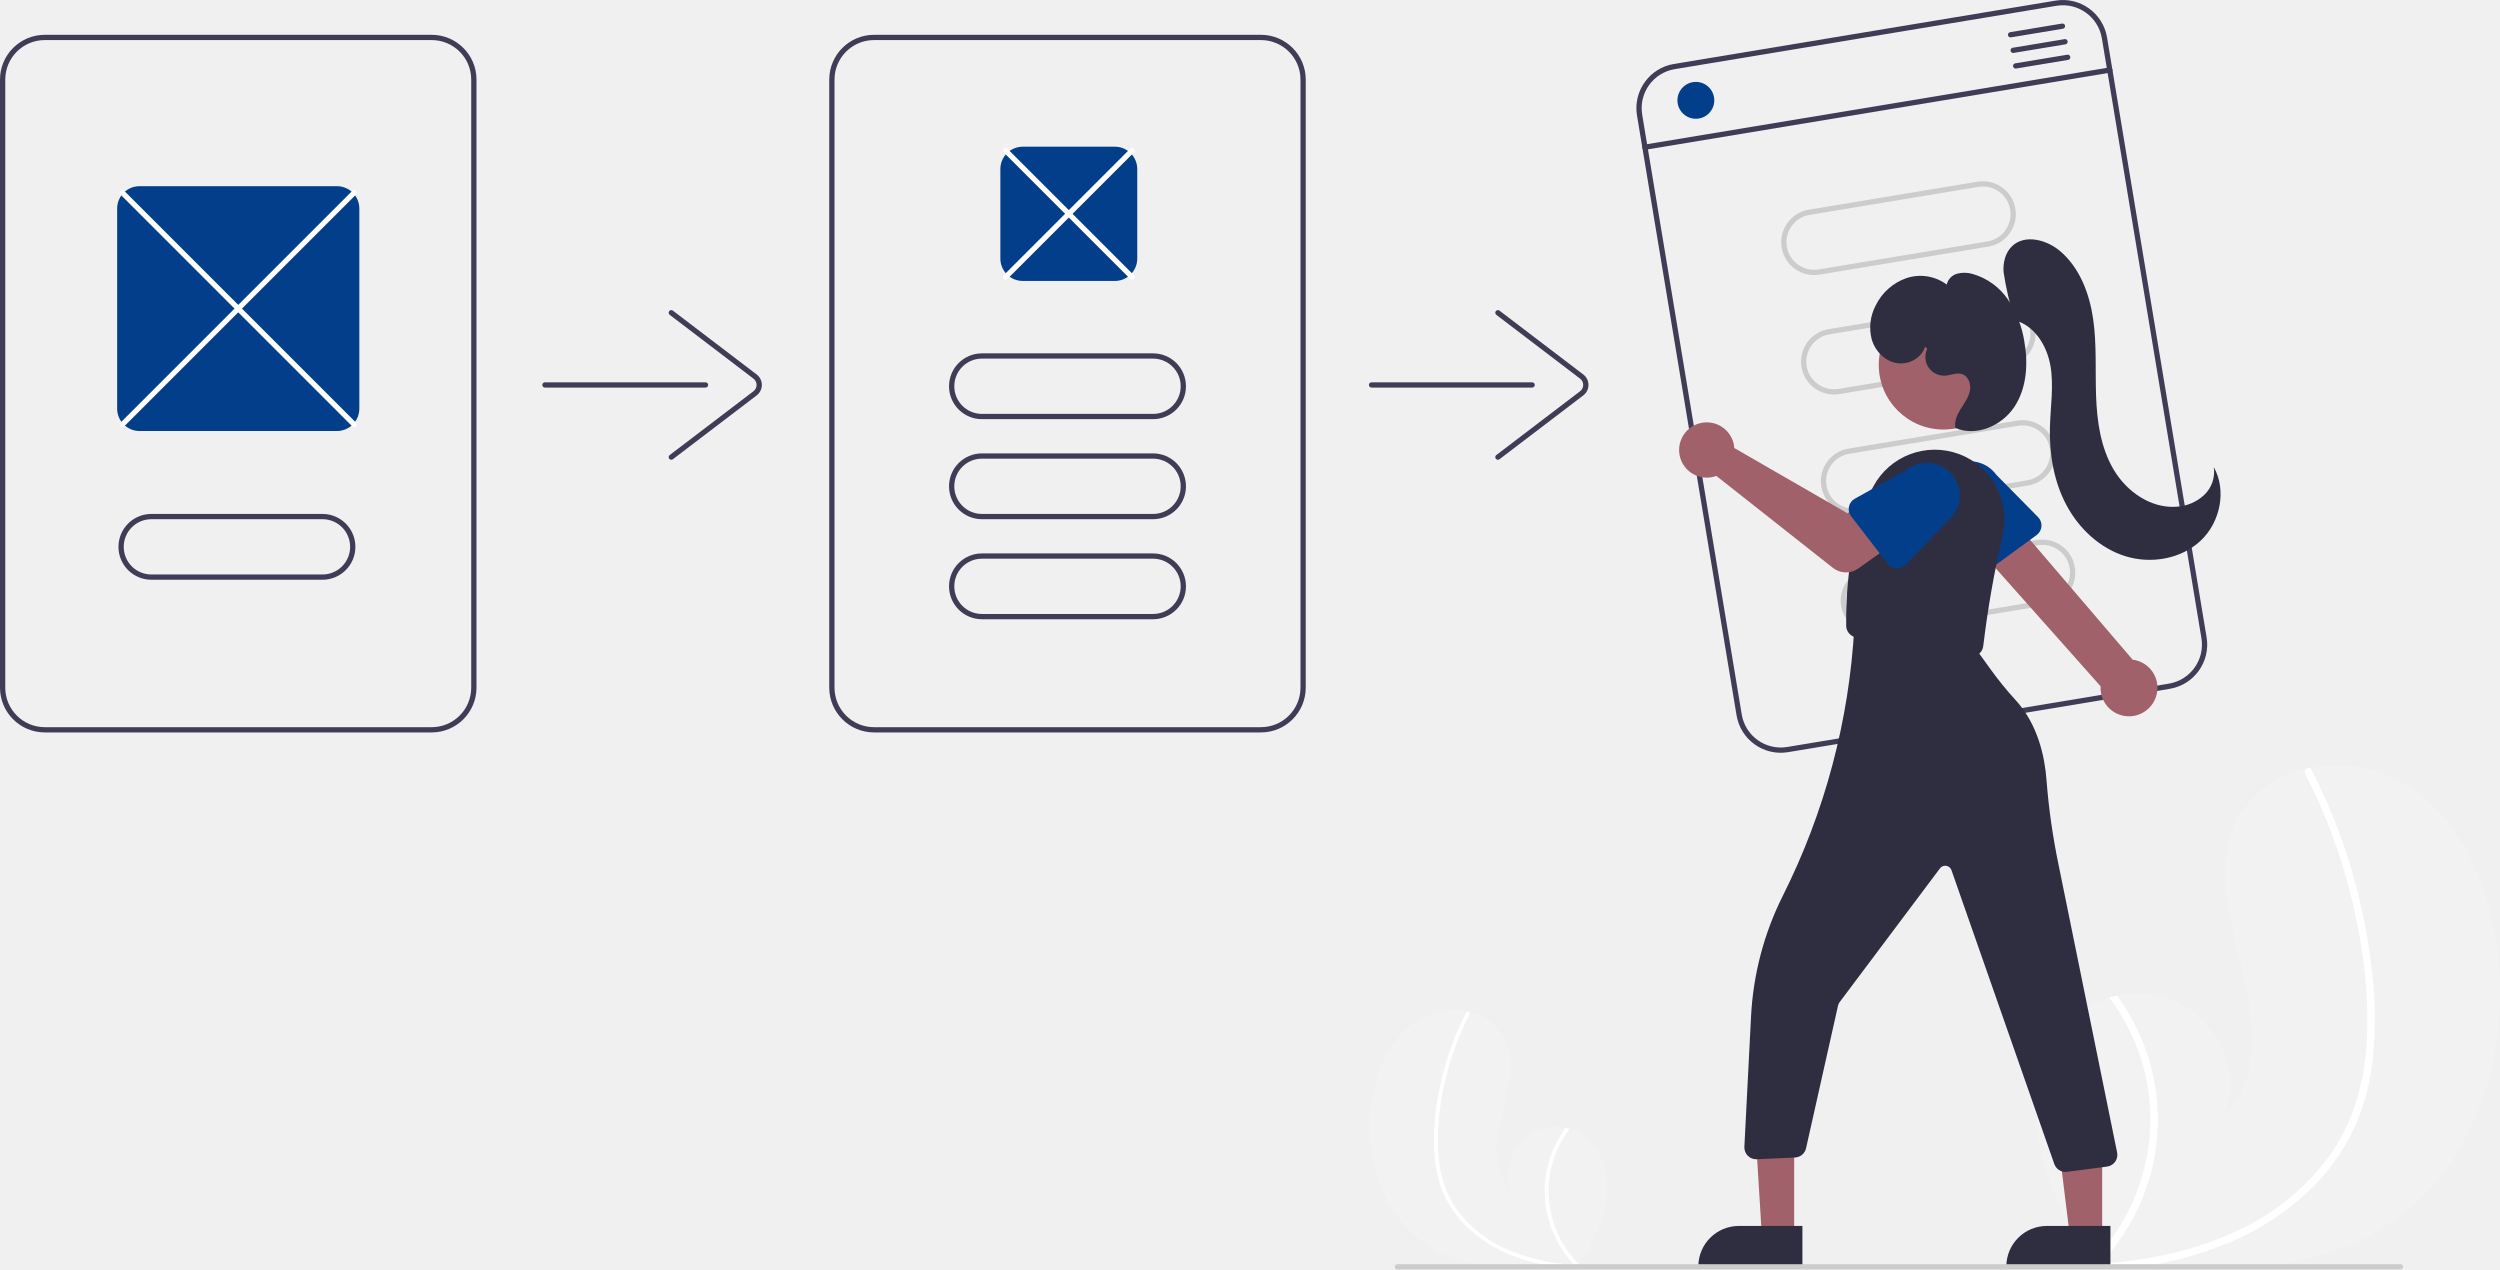
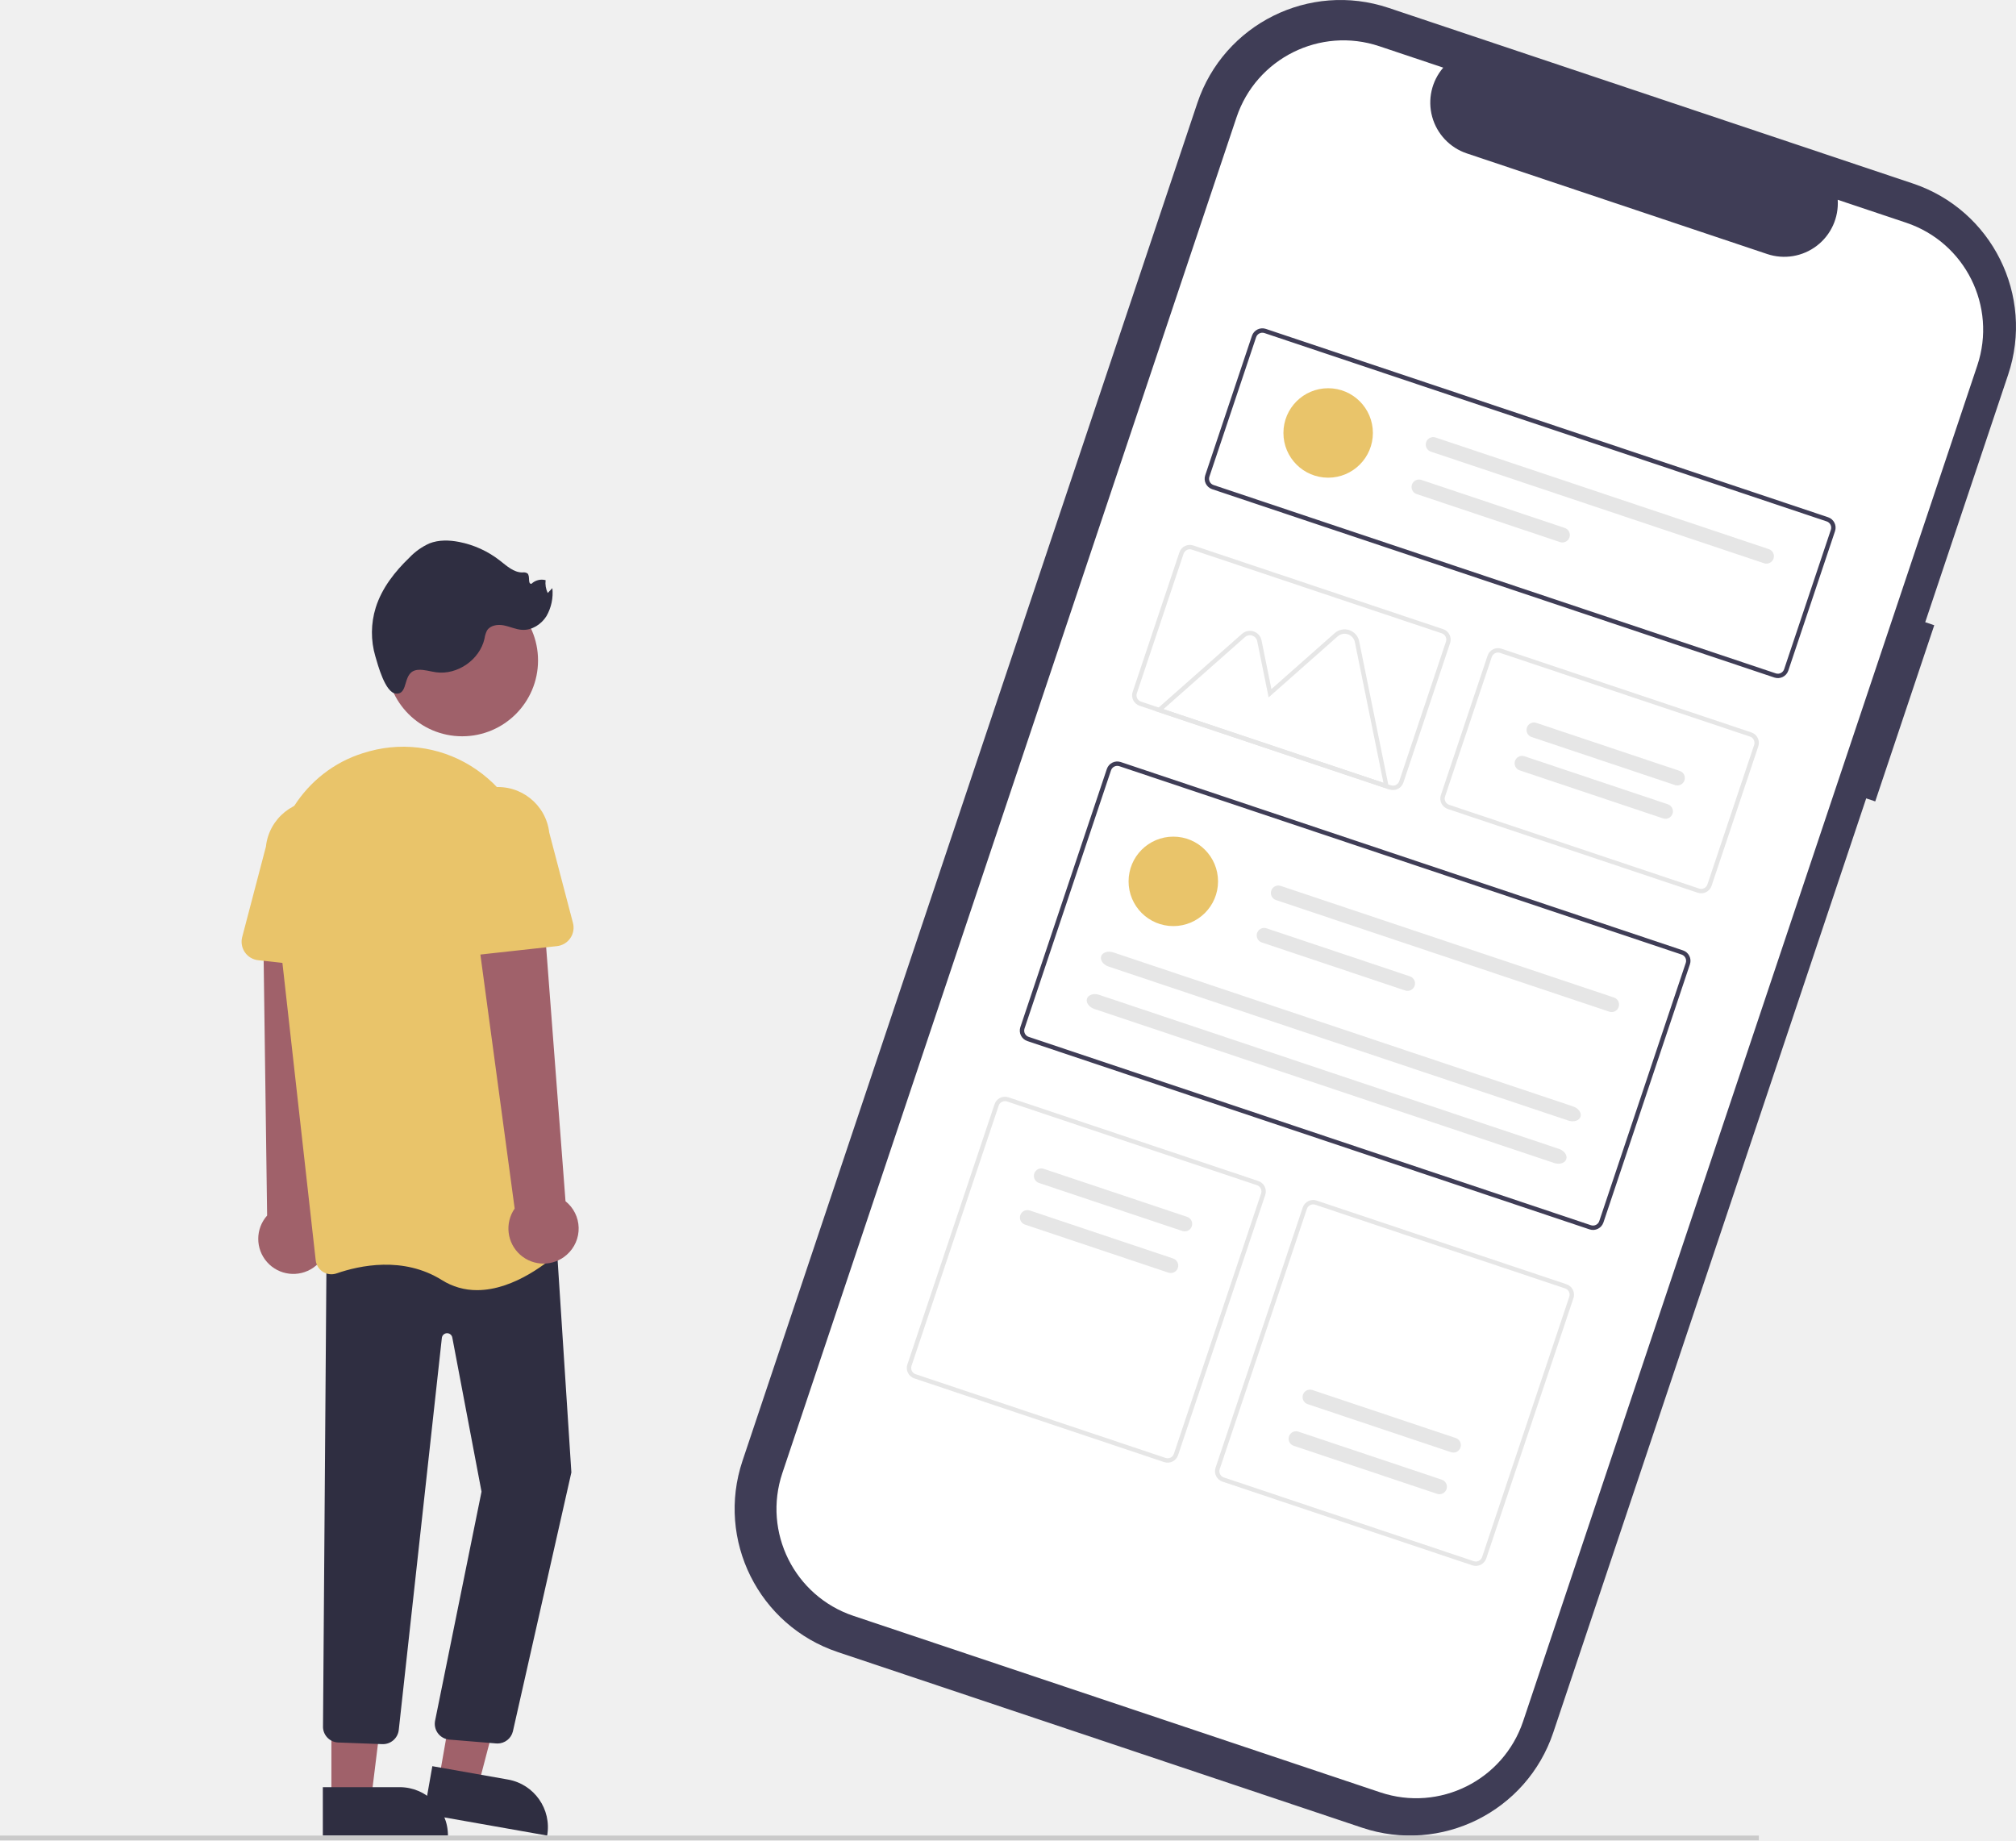
- <svg xmlns="http://www.w3.org/2000/svg" id="a3114df7-b6e7-4378-8d7a-972bbe08a3fa" data-name="Layer 1" width="949.651" height="482.323" viewBox="0 0 949.651 482.323">
-   <path d="M1035.498,671.742c-27.641,19.913-63.463,20.913-98.088,18.466-4.835-.341-9.636-.741-14.392-1.173-.029-.007-.066-.005-.096-.012-.229-.022-.458-.044-.676-.056-.982-.092-1.964-.184-2.936-.276l.23.438.721,1.36c-.259-.455-.518-.901-.777-1.356-.076-.137-.162-.273-.237-.409-8.97-15.609-17.866-31.792-20.136-49.615-2.346-18.5,4.247-39.449,20.529-48.542a32.856,32.856,0,0,1,6.742-2.824c.974-.296,1.961-.536,2.959-.748a35.217,35.217,0,0,1,40.955,45.781c13.805-14.155,11.229-37.119,6.468-56.311-4.771-19.191-10.547-40.546-.843-57.784,5.394-9.595,14.88-15.547,25.526-17.946.327-.07.653-.141.98-.202a51.397,51.397,0,0,1,36.926,6.47c20.356,12.827,30.811,37.148,34.204,60.973C1079.023,606.314,1066.924,649.1,1035.498,671.742Z" transform="translate(-125.1743 -208.8385)" fill="#f2f2f2" />
-   <path d="M1026.573,610.285a87.371,87.371,0,0,1-6.03,24.621,75.866,75.866,0,0,1-11.779,19.24c-9.935,11.951-23.071,20.936-37.337,26.922a139.897,139.897,0,0,1-34.017,9.14c-4.835-.341-9.636-.741-14.392-1.173-.029-.007-.066-.005-.096-.012-.229-.022-.458-.044-.676-.056-.982-.092-1.964-.184-2.936-.276l.23.438.721,1.36c-.259-.455-.518-.901-.777-1.356-.076-.137-.162-.273-.237-.409A77.332,77.332,0,0,0,940.919,621.075a77.995,77.995,0,0,0-14.537-33.333c.974-.296,1.961-.536,2.959-.748a80.865,80.865,0,0,1,7.376,12.217,79.236,79.236,0,0,1,6.836,49.293,81.01,81.01,0,0,1-20.525,40.407c.923-.065,1.856-.14,2.768-.224,17.284-1.464,34.532-5.18,50.209-12.791a90.428,90.428,0,0,0,33.876-27.796c9.494-13.094,13.678-28.844,14.397-44.852.762-17.138-1.462-34.577-5.373-51.243a215.082,215.082,0,0,0-18.073-49.23,1.546,1.546,0,0,1,.614-2.041,1.315,1.315,0,0,1,.98-.202,1.145,1.145,0,0,1,.756.648c.988,1.929,1.958,3.858,2.891,5.81a217.523,217.523,0,0,1,17.028,51.075C1026.537,575.106,1028.371,592.932,1026.573,610.285Z" transform="translate(-125.1743 -208.8385)" fill="#fff" />
-   <path d="M665.656,680.541c14.12,10.172,32.418,10.683,50.105,9.433,2.47-.174,4.922-.379,7.352-.599.015-.004.034-.002.049-.006.117-.011.234-.022.345-.029.501-.047,1.003-.094,1.5-.141l-.117.224-.368.695c.132-.233.265-.46.397-.693.039-.07.083-.139.121-.209,4.582-7.973,9.126-16.24,10.286-25.345,1.198-9.45-2.169-20.151-10.487-24.796a16.784,16.784,0,0,0-3.444-1.442c-.497-.151-1.002-.274-1.511-.382a17.99,17.99,0,0,0-20.921,23.386c-7.052-7.231-5.736-18.961-3.304-28.765,2.437-9.803,5.388-20.712.431-29.517a19.465,19.465,0,0,0-13.039-9.167c-.167-.036-.333-.072-.501-.103a26.254,26.254,0,0,0-18.862,3.305c-10.398,6.552-15.739,18.976-17.472,31.146C643.422,647.119,649.602,668.975,665.656,680.541Z" transform="translate(-125.1743 -208.8385)" fill="#f2f2f2" />
-   <path d="M670.215,649.147a44.631,44.631,0,0,0,3.08,12.577,38.754,38.754,0,0,0,6.017,9.828,49.653,49.653,0,0,0,19.073,13.752,71.462,71.462,0,0,0,17.376,4.669c2.47-.174,4.922-.379,7.352-.599.015-.004.034-.002.049-.006.117-.011.234-.022.345-.029.501-.047,1.003-.094,1.5-.141l-.117.224-.368.695c.132-.233.265-.46.397-.693.039-.07.083-.139.121-.209a39.503,39.503,0,0,1-11.071-34.556,39.841,39.841,0,0,1,7.426-17.027c-.497-.151-1.002-.274-1.511-.382a41.308,41.308,0,0,0-3.768,6.241,40.475,40.475,0,0,0-3.492,25.18,41.381,41.381,0,0,0,10.484,20.64c-.472-.033-.948-.072-1.414-.114a72.559,72.559,0,0,1-25.648-6.534,46.192,46.192,0,0,1-17.304-14.199c-4.85-6.689-6.987-14.734-7.354-22.911a96.69,96.69,0,0,1,2.744-26.176,109.868,109.868,0,0,1,9.232-25.148.79.79,0,0,0-.314-1.043.672.672,0,0,0-.501-.103.585.585,0,0,0-.386.331c-.505.985-1,1.971-1.477,2.968a111.115,111.115,0,0,0-8.698,26.09A89.455,89.455,0,0,0,670.215,649.147Z" transform="translate(-125.1743 -208.8385)" fill="#fff" />
-   <path d="M289.174,222.062h-147a17.024,17.024,0,0,0-17,17v231a17.024,17.024,0,0,0,17,17h147a17.024,17.024,0,0,0,17-17v-231A17.024,17.024,0,0,0,289.174,222.062Zm15,248a15.018,15.018,0,0,1-15,15h-147a15.018,15.018,0,0,1-15-15v-231a15.018,15.018,0,0,1,15-15h147a15.018,15.018,0,0,1,15,15Z" transform="translate(-125.1743 -208.8385)" fill="#3f3d56" />
-   <path d="M604.174,487.062h-147a17.019,17.019,0,0,1-17-17v-231a17.019,17.019,0,0,1,17-17h147a17.019,17.019,0,0,1,17,17v231A17.019,17.019,0,0,1,604.174,487.062Zm-147-263a15.017,15.017,0,0,0-15,15v231a15.017,15.017,0,0,0,15,15h147a15.017,15.017,0,0,0,15-15v-231a15.017,15.017,0,0,0-15-15Z" transform="translate(-125.1743 -208.8385)" fill="#3f3d56" />
-   <path d="M393.174,356.062h-61a1,1,0,0,1,0-2h61a1,1,0,0,1,0,2Z" transform="translate(-125.1743 -208.8385)" fill="#3f3d56" />
-   <path d="M380.175,383.487a1,1,0,0,1-.607-1.795l31.823-24.244a3,3,0,0,0,0-4.772L379.568,328.431a1.0 1,0,0,1,1.212-1.591l31.823,24.244a4.999,4.999,0,0,1,0,7.954l-31.823,24.244A.994.994,0,0,1,380.175,383.487Z" transform="translate(-125.1743 -208.8385)" fill="#3f3d56" />
-   <path d="M707.174,356.062h-61a1,1,0,0,1,0-2h61a1,1,0,0,1,0,2Z" transform="translate(-125.1743 -208.8385)" fill="#3f3d56" />
-   <path d="M694.175,383.487a1,1,0,0,1-.607-1.795l31.823-24.244a3,3,0,0,0,0-4.772L693.568,328.431a1.0 1,0,0,1,1.212-1.591l31.823,24.244a4.999,4.999,0,0,1,0,7.954l-31.823,24.244A.994.994,0,0,1,694.175,383.487Z" transform="translate(-125.1743 -208.8385)" fill="#3f3d56" />
-   <path d="M548.674,315.562h-35a8.509,8.509,0,0,1-8.5-8.5v-34a8.509,8.509,0,0,1,8.5-8.5h35a8.51,8.51,0,0,1,8.5,8.5v34A8.509,8.509,0,0,1,548.674,315.562Z" transform="translate(-125.1743 -208.8385)" fill="#023e8a" />
-   <path d="M555.174,315.062a.996.996,0,0,1-.707-.293l-48-48a1.0 1,0,1,1,1.414-1.414l48,48a1,1,0,0,1-.707,1.707Z" transform="translate(-125.1743 -208.8385)" fill="#fff" />
-   <path d="M507.174,315.062a1,1,0,0,1-.707-1.707l48-48a1.0 1,0,1,1,1.414,1.414l-48,48A.996.996,0,0,1,507.174,315.062Z" transform="translate(-125.1743 -208.8385)" fill="#fff" />
-   <path d="M563.174,368.062h-65a12.5,12.5,0,0,1,0-25h65a12.5,12.5,0,0,1,0,25Zm-65-23a10.5,10.5,0,0,0,0,21h65a10.5,10.5,0,0,0,0-21Z" transform="translate(-125.1743 -208.8385)" fill="#3f3d56" />
-   <path d="M563.174,406.062h-65a12.5,12.5,0,0,1,0-25h65a12.5,12.5,0,0,1,0,25Zm-65-23a10.5,10.5,0,0,0,0,21h65a10.5,10.5,0,0,0,0-21Z" transform="translate(-125.1743 -208.8385)" fill="#3f3d56" />
-   <path d="M563.174,444.062h-65a12.5,12.5,0,0,1,0-25h65a12.5,12.5,0,0,1,0,25Zm-65-23a10.5,10.5,0,0,0,0,21h65a10.5,10.5,0,0,0,0-21Z" transform="translate(-125.1743 -208.8385)" fill="#3f3d56" />
-   <path d="M906.006,209.069,760.989,233.137a17.024,17.024,0,0,0-13.987,19.554L784.823,480.574a17.024,17.024,0,0,0,19.554,13.987l145.016-24.068a17.024,17.024,0,0,0,13.987-19.554L925.56,223.057A17.024,17.024,0,0,0,906.006,209.069ZM961.408,451.267a15.018,15.018,0,0,1-12.342,17.253L804.049,492.588A15.018,15.018,0,0,1,786.796,480.246l-37.821-227.883a15.018,15.018,0,0,1,12.342-17.253L906.333,211.042A15.018,15.018,0,0,1,923.587,223.384Z" transform="translate(-125.1743 -208.8385)" fill="#3f3d56" />
-   <path d="M880.46,302.513l-64.123,10.642a12.5,12.5,0,0,1-4.093-24.663l64.123-10.642a12.5,12.5,0,0,1,4.093,24.663ZM812.572,290.465a10.5,10.5,0,0,0,3.438,20.717l64.123-10.642a10.5,10.5,0,0,0-3.438-20.717Z" transform="translate(-125.1743 -208.8385)" fill="#ccc" />
-   <path d="M887.992,347.892l-64.123,10.642a12.5,12.5,0,1,1-4.093-24.663l64.123-10.642a12.5,12.5,0,0,1,4.093,24.663ZM820.103,335.845a10.5,10.5,0,0,0,3.438,20.717L887.664,345.919a10.5,10.5,0,0,0-3.438-20.717Z" transform="translate(-125.1743 -208.8385)" fill="#ccc" />
-   <path d="M895.523,393.271l-64.123,10.642a12.5,12.5,0,1,1-4.093-24.663l64.123-10.642a12.5,12.5,0,0,1,4.093,24.663Zm-67.889-12.047a10.5,10.5,0,1,0,3.438,20.717l64.123-10.642a10.5,10.5,0,1,0-3.438-20.717Z" transform="translate(-125.1743 -208.8385)" fill="#ccc" />
-   <path d="M903.054,438.651l-64.123,10.642a12.5,12.5,0,0,1-4.093-24.663l64.123-10.642a12.5,12.5,0,0,1,4.093,24.663Zm-67.889-12.047a10.5,10.5,0,1,0,3.438,20.717L902.727,436.678a10.5,10.5,0,0,0-3.438-20.717Z" transform="translate(-125.1743 -208.8385)" fill="#ccc" />
-   <path d="M926.766,236.433l-176.585,29.307a1,1,0,1,1-.327-1.973l176.585-29.307a1,1,0,1,1,.327,1.973Z" transform="translate(-125.1743 -208.8385)" fill="#3f3d56" />
-   <circle cx="644.19" cy="38.114" r="7" fill="#023e8a" />
-   <path d="M908.793,219.757l-19.73,3.275a1,1,0,0,1-.327-1.973l19.73-3.275a1,1,0,0,1,.327,1.973Z" transform="translate(-125.1743 -208.8385)" fill="#3f3d56" />
-   <path d="M909.776,225.676l-19.73,3.275a1,1,0,0,1-.327-1.973l19.73-3.275a1,1,0,0,1,.327,1.973Z" transform="translate(-125.1743 -208.8385)" fill="#3f3d56" />
-   <path d="M910.758,231.595l-19.73,3.275a1,1,0,1,1-.327-1.973l19.73-3.275a1,1,0,1,1,.327,1.973Z" transform="translate(-125.1743 -208.8385)" fill="#3f3d56" />
-   <path d="M253.174,372.562h-75a8.509,8.509,0,0,1-8.5-8.5v-76a8.509,8.509,0,0,1,8.5-8.5h75a8.51,8.51,0,0,1,8.5,8.5v76A8.509,8.509,0,0,1,253.174,372.562Z" transform="translate(-125.1743 -208.8385)" fill="#023e8a" />
-   <path d="M247.674,429.062h-65a12.5,12.5,0,1,1,0-25h65a12.5,12.5,0,1,1,0,25Zm-65-23a10.5,10.5,0,1,0,0,21h65a10.5,10.5,0,1,0,0-21Z" transform="translate(-125.1743 -208.8385)" fill="#3f3d56" />
-   <path d="M259.674,371.062a.997.997,0,0,1-.707-.293l-88-88a1,1,0,1,1,1.414-1.414l88,88a1,1,0,0,1-.707,1.707Z" transform="translate(-125.1743 -208.8385)" fill="#fff" />
-   <path d="M171.674,371.062a1,1,0,0,1-.707-1.707l88-88a1,1,0,1,1,1.414,1.414l-88,88A.997.997,0,0,1,171.674,371.062Z" transform="translate(-125.1743 -208.8385)" fill="#fff" />
-   <path d="M944.228,473.251a10.743,10.743,0,0,0-8.95-13.829l-51.333-59.983-11.973,12.571,51.131,57.513a10.801,10.801,0,0,0,21.125,3.728Z" transform="translate(-125.1743 -208.8385)" fill="#a0616a" />
-   <path d="M898.815,412.075l-18.349,13.411a4.5,4.5,0,0,1-6.638-1.539l-10.545-20.056A12.497,12.497,0,0,1,883.506,389.202l15.859,16.081a4.5,4.5,0,0,1-.55,6.792Z" transform="translate(-125.1743 -208.8385)" fill="#023e8a" />
-   <circle cx="738.233" cy="138.601" r="24.561" fill="#a0616a" />
-   <path d="M874.076,458.248a4.56,4.56,0,0,1-.76-.063l-43.095-7.254a4.492,4.492,0,0,1-3.753-4.367c-.131-9.859.607-34.748,10.266-52.876A26.491,26.491,0,0,1,885.93,412.073a392.997,392.997,0,0,0-7.402,42.21,4.497,4.497,0,0,1-4.452,3.965Z" transform="translate(-125.1743 -208.8385)" fill="#2f2e41" />
-   <path d="M783.723,377.377a10.526,10.526,0,0,1,.239,1.64l42.957,24.782,10.441-6.011L848.492,412.36l-17.45,12.438a8,8,0,0,1-9.598-.234l-44.297-34.946a10.497,10.497,0,1,1,6.576-12.241Z" transform="translate(-125.1743 -208.8385)" fill="#a0616a" />
-   <path d="M827.51,401.322a4.495,4.495,0,0,1,2.211-3.025l19.713-11.023a12.497,12.497,0,0,1,15.327,19.744l-15.717,16.321a4.5,4.5,0,0,1-6.804-.373l-13.884-17.994A4.495,4.495,0,0,1,827.51,401.322Z" transform="translate(-125.1743 -208.8385)" fill="#023e8a" />
-   <polygon points="681.537 469.689 669.277 469.689 666.391 422.554 681.539 422.401 681.537 469.689" fill="#a0616a" />
-   <path d="M809.838,690.412l-39.531-.001v-.5A15.386,15.386,0,0,1,785.694,674.524h.001l24.144.001Z" transform="translate(-125.1743 -208.8385)" fill="#2f2e41" />
-   <polygon points="798.537 469.689 786.277 469.689 780.445 422.401 798.539 422.401 798.537 469.689" fill="#a0616a" />
-   <path d="M926.838,690.412l-39.531-.001v-.5A15.386,15.386,0,0,1,902.694,674.524h.001l24.144.001Z" transform="translate(-125.1743 -208.8385)" fill="#2f2e41" />
-   <path d="M909.773,654.006a4.523,4.523,0,0,1-4.253-3.014L866.451,539.365a2.5,2.5,0,0,0-4.36-.674l-38.111,50.813a3.535,3.535,0,0,0-.615,1.335l-12.144,54.18a4.508,4.508,0,0,1-4.187,3.511l-14.545.661a4.448,4.448,0,0,1-3.396-1.322,4.506,4.506,0,0,1-1.303-3.402l2.536-49.452a115.399,115.399,0,0,1,12.104-45.972A259.338,259.338,0,0,0,829.566,446.865l.031-.554,44.752,7.12,6.718,9.302a128.631,128.631,0,0,0,9.725,12.016c8.556,9.276,11.124,21.683,11.772,30.456a253.547,253.547,0,0,0,4.57,32.089L929.327,646.355a4.5,4.5,0,0,1-3.763,5.629l-15.215,1.984A4.418,4.418,0,0,1,909.773,654.006Z" transform="translate(-125.1743 -208.8385)" fill="#2f2e41" />
-   <path d="M890.565,330.392a108.931,108.931,0,0,1-4.305-18.145c-.287-3.587.632-7.446,3.244-9.92,4.888-4.631,13.193-2.425,18.305,1.958,7.388,6.334,11.072,16.069,12.465,25.7s.78,19.425,1.115,29.151,1.726,19.726,6.684,28.099,14.159,14.801,23.865,14.088a16.795,16.795,0,0,0,10.514-4.456,12.191,12.191,0,0,0,3.661-10.586c4.96,8.882,2.446,20.921-4.953,27.904s-18.78,8.957-28.507,5.975-17.733-10.457-22.515-19.437-6.534-19.353-6.28-29.524c.195-7.81,1.523-15.684.203-23.385s-6.139-15.519-13.738-17.332Z" transform="translate(-125.1743 -208.8385)" fill="#2f2e41" />
-   <path d="M856.438,340.516c-1.296,4.328-6.251,6.997-10.71,6.265s-8.124-4.403-9.479-8.713a17.938,17.938,0,0,1,1.402-13.151,20.478,20.478,0,0,1,11.717-10.437,16.814,16.814,0,0,1,15.289,2.443,5.623,5.623,0,0,1,3.929-4.109,10.745,10.745,0,0,1,5.897.087,24.296,24.296,0,0,1,13.522,9.837,39.536,39.536,0,0,1,6.129,15.798c1.509,8.469.952,17.722-3.804,24.89s-14.487,11.4-22.381,7.982c-.492-2.516.674-5.05,2.023-7.231s2.948-4.305,3.466-6.816-.475-5.583-2.904-6.404c-2.072-.701-4.282.434-6.465.572a7.084,7.084,0,0,1-6.795-10.207Z" transform="translate(-125.1743 -208.8385)" fill="#2f2e41" />
-   <path d="M1036.989,691.062h-381a1,1,0,0,1,0-2h381a1,1,0,0,1,0,2Z" transform="translate(-125.1743 -208.8385)" fill="#ccc" />
+ <svg xmlns="http://www.w3.org/2000/svg" id="ec52f1f5-1422-4d04-b161-3c0c4d3c9209" data-name="Layer 1" width="846.135" height="772.409" viewBox="0 0 846.135 772.409">
+   <path id="ef8ddbf2-422b-4660-b5cd-bfa08ac6b7d7" data-name="Path 2389" d="M988.757,326.216l-3.791-1.274,34.8-103.872a63.4,63.4,0,0,0-39.976-80.256l-.003-.001h0l-220.072-73.716a63.4,63.4,0,0,0-80.256,39.976l-.001.003h0l-190.892,569.85a63.4,63.4,0,0,0,39.976,80.256l.003.001h0l220.067,73.72a63.4,63.4,0,0,0,80.254-39.978h0l131.329-392.04,3.792,1.27Z" transform="translate(-176.9324 -63.79541)" fill="#3f3d56" />
+   <path id="fd0ceacc-b1f5-4281-8e70-8593bae263ea" data-name="Path 2390" d="M976.966,157.27l-28.726-9.623a22.495,22.495,0,0,1-29.592,22.77l-126.072-42.233a22.495,22.495,0,0,1-9.9-36l-26.83-8.988a47.348,47.348,0,0,0-59.935,29.856l-190.619,569.013a47.348,47.348,0,0,0,29.856,59.935h0l221.127,74.075a47.348,47.348,0,0,0,59.935-29.856h0l190.614-569.014a47.348,47.348,0,0,0-29.858-59.935Z" transform="translate(-176.9324 -63.79541)" fill="#fff" />
+   <path id="ff2c3c85-1cba-4c81-ad38-62c498a2a918" data-name="Path 2391" d="M921.666,348.168l-235.984-79.052a4.614,4.614,0,0,1-2.906-5.834l19.61-58.54a4.614,4.614,0,0,1,5.834-2.906l235.986,79.053a4.614,4.614,0,0,1,2.906,5.834l-19.61,58.538a4.614,4.614,0,0,1-5.834,2.906Zm-214.032-144.582a2.768,2.768,0,0,0-3.5,1.744l-19.61,58.538a2.768,2.768,0,0,0,1.744,3.5l235.985,79.053a2.768,2.768,0,0,0,3.5-1.744l19.613-58.535a2.768,2.768,0,0,0-1.744-3.5Z" transform="translate(-176.9324 -63.79541)" fill="#3f3d56" />
+   <path id="a7bacb06-5dda-4315-86f5-9fde62022a18" data-name="Path 2392" d="M844.079,579.783l-235.985-79.052a4.614,4.614,0,0,1-2.906-5.834l36.298-108.355a4.614,4.614,0,0,1,5.834-2.906l235.986,79.05a4.614,4.614,0,0,1,2.906,5.834l-36.3,108.357A4.614,4.614,0,0,1,844.079,579.783Zm-197.345-194.4a2.768,2.768,0,0,0-3.5,1.744l-36.298,108.355a2.768,2.768,0,0,0,1.744,3.5l235.986,79.053a2.768,2.768,0,0,0,3.5-1.744l36.3-108.357a2.768,2.768,0,0,0-1.744-3.5Z" transform="translate(-176.9324 -63.79541)" fill="#3f3d56" />
+   <path id="a78be333-998c-4fe1-92ac-6c17265b914a" data-name="Path 2393" d="M889.466,438.481l-104.879-35.139a4.614,4.614,0,0,1-2.906-5.834l19.61-58.538a4.614,4.614,0,0,1,5.834-2.906l104.882,35.138a4.614,4.614,0,0,1,2.906,5.834l-19.609,58.538A4.614,4.614,0,0,1,889.466,438.481Zm-82.927-100.665a2.768,2.768,0,0,0-3.5,1.744l-19.609,58.538a2.768,2.768,0,0,0,1.744,3.5l104.882,35.134a2.768,2.768,0,0,0,3.5-1.744l19.61-58.538a2.768,2.768,0,0,0-1.744-3.5Z" transform="translate(-176.9324 -63.79541)" fill="#e6e6e6" />
+   <path id="b3f2a87a-cc28-4d1a-8acd-979c53a8dd39" data-name="Path 2394" d="M665.545,677.456l-104.879-35.134a4.614,4.614,0,0,1-2.906-5.834l36.591-109.231a4.614,4.614,0,0,1,5.834-2.906l104.881,35.134a4.614,4.614,0,0,1,2.906,5.834l-36.593,109.231A4.614,4.614,0,0,1,665.545,677.456Zm-65.949-151.358a2.768,2.768,0,0,0-3.5,1.744l-36.592,109.231a2.768,2.768,0,0,0,1.744,3.5l104.883,35.135a2.768,2.768,0,0,0,3.5-1.744l36.591-109.231a2.768,2.768,0,0,0-1.744-3.5Z" transform="translate(-176.9324 -63.79541)" fill="#e6e6e6" />
+   <path id="bb07296c-c3fc-491e-8a85-4137ac9f94aa" data-name="Path 2395" d="M794.9,720.789l-104.883-35.135a4.614,4.614,0,0,1-2.906-5.834l36.591-109.231a4.614,4.614,0,0,1,5.834-2.906l104.883,35.135a4.614,4.614,0,0,1,2.906,5.834l-36.591,109.23A4.614,4.614,0,0,1,794.9,720.789Zm-65.949-151.358a2.768,2.768,0,0,0-3.5,1.744l-36.592,109.231a2.768,2.768,0,0,0,1.744,3.5l104.883,35.136a2.768,2.768,0,0,0,3.5-1.744l36.591-109.231a2.768,2.768,0,0,0-1.744-3.5Z" transform="translate(-176.9324 -63.79541)" fill="#e6e6e6" />
+   <circle id="a320c467-7a2a-401b-bd10-29e63d92c9f6" data-name="Ellipse 477" cx="492.449" cy="369.92" r="18.774" fill="#e9c46a" />
+   <path id="b9e531ec-0ab3-46c5-ae54-579cfd03e1f5" data-name="Path 2396" d="M714.466,435.621a3.129,3.129,0,1,0-1.988,5.934l139.869,46.854a3.129,3.129,0,1,0,1.988-5.934h0Z" transform="translate(-176.9324 -63.79541)" fill="#e6e6e6" />
+   <path id="ad39a0b5-50a7-48f2-b8cb-2db0547457f7" data-name="Path 2397" d="M708.506,453.422a3.129,3.129,0,1,0-1.988,5.934l60.186,20.162a3.129,3.129,0,1,0,1.988-5.934h0Z" transform="translate(-176.9324 -63.79541)" fill="#e6e6e6" />
+   <path id="aac09e93-991f-40c6-86d0-b318c2c011d1" data-name="Path 2398" d="M644.205,463.535c-2.257-.756-4.539-.04-5.087,1.6s.843,3.582,3.1,4.338l192.976,64.645c2.257.756,4.539.04,5.087-1.6s-.843-3.582-3.1-4.338Z" transform="translate(-176.9324 -63.79541)" fill="#e6e6e6" />
+   <path id="f158e8ac-632b-46f0-9cf0-44644e76b9a4" data-name="Path 2399" d="M638.242,481.337c-2.257-.756-4.539-.04-5.087,1.6s.843,3.582,3.1,4.338l192.976,64.645c2.257.756,4.539.04,5.087-1.6s-.843-3.582-3.1-4.338Z" transform="translate(-176.9324 -63.79541)" fill="#e6e6e6" />
+   <circle id="b837b54e-04c2-4911-922a-03186401a785" data-name="Ellipse 478" cx="557.44" cy="181.718" r="18.774" fill="#e9c46a" />
+   <path id="b88d563f-8e66-4064-9d4c-186cef5c87ad" data-name="Path 2400" d="M779.459,247.418a3.129,3.129,0,1,0-1.988,5.934h0l139.869,46.854a3.129,3.129,0,1,0,1.988-5.934h0Z" transform="translate(-176.9324 -63.79541)" fill="#e6e6e6" />
+   <path id="b990f7ae-58a3-4b3d-8dda-750e08426c01" data-name="Path 2401" d="M773.496,265.22a3.129,3.129,0,1,0-1.988,5.934l60.186,20.162a3.129,3.129,0,1,0,1.988-5.934Z" transform="translate(-176.9324 -63.79541)" fill="#e6e6e6" />
+   <path id="a3d5ec06-af2b-4b16-90b4-10a3978e7f3c" data-name="Path 2402" d="M760.019,395.128l-98.389-32.959,36.589-32.349a4.986,4.986,0,0,1,8.19,2.743l4.152,20.446,26.577-23.5a6.243,6.243,0,0,1,10.253,3.435Zm-94.776-33.693,92.334,30.931-11.993-59.051a4.4,4.4,0,0,0-7.225-2.42l-28.969,25.611-4.788-23.575a3.142,3.142,0,0,0-5.161-1.729Z" transform="translate(-176.9324 -63.79541)" fill="#e6e6e6" />
+   <path id="ad2d9a36-cccf-4762-a8b2-ae4cbcf1fc8d" data-name="Path 2404" d="M760.115,395.148l-104.882-35.134a4.614,4.614,0,0,1-2.906-5.834l19.609-58.538a4.614,4.614,0,0,1,5.834-2.906l104.883,35.135a4.614,4.614,0,0,1,2.906,5.834l-19.61,58.537a4.614,4.614,0,0,1-5.834,2.906Zm-82.93-100.665a2.768,2.768,0,0,0-3.5,1.744l-19.609,58.538a2.768,2.768,0,0,0,1.744,3.5l104.883,35.135a2.768,2.768,0,0,0,3.5-1.744l19.61-58.538a2.768,2.768,0,0,0-1.744-3.5Z" transform="translate(-176.9324 -63.79541)" fill="#e6e6e6" />
+   <path id="ff89cf89-8b1b-4dc3-86a1-ad04f586c716" data-name="Path 2405" d="M614.984,554.362a3.129,3.129,0,1,0-1.988,5.934l60.186,20.162a3.129,3.129,0,0,0,1.988-5.934Z" transform="translate(-176.9324 -63.79541)" fill="#e6e6e6" />
+   <path id="bdb6c5c0-7147-4e18-95bd-6c2e13251f4c" data-name="Path 2406" d="M609.128,571.842a3.129,3.129,0,1,0-1.988,5.934h0l60.187,20.166a3.129,3.129,0,0,0,1.988-5.934Z" transform="translate(-176.9324 -63.79541)" fill="#e6e6e6" />
+   <path id="e711c4eb-2570-4817-927e-bed9d0e120e8" data-name="Path 2408" d="M780.097,690.777a3.129,3.129,0,0,0,1.988-5.934l-60.186-20.162a3.129,3.129,0,0,0-1.988,5.934Z" transform="translate(-176.9324 -63.79541)" fill="#e6e6e6" />
+   <path id="ac126517-37f4-4549-a663-190a6b7a92b8" data-name="Path 2409" d="M785.953,673.296a3.129,3.129,0,1,0,1.988-5.934l-60.186-20.162a3.129,3.129,0,1,0-1.988,5.934Z" transform="translate(-176.9324 -63.79541)" fill="#e6e6e6" />
+   <path id="b0744aa1-6c52-44f5-8f87-5c835d602c4a" data-name="Path 2409" d="M879.953,393.296a3.129,3.129,0,1,0,1.988-5.934l-60.186-20.162a3.129,3.129,0,1,0-1.988,5.934Z" transform="translate(-176.9324 -63.79541)" fill="#e6e6e6" />
+   <path id="f9fb24f1-195d-4908-aecd-a74b480672b4" data-name="Path 2409" d="M874.953,407.296a3.129,3.129,0,1,0,1.988-5.934l-60.186-20.162a3.129,3.129,0,1,0-1.988,5.934Z" transform="translate(-176.9324 -63.79541)" fill="#e6e6e6" />
+   <g id="fb1fd747-6b67-4cb9-858c-4d0f6fa12359" data-name="Group 161">
+     <circle id="a5dd78ed-2df1-42f3-9bac-4ba46f4211fe" data-name="Ellipse 476" cx="193.99" cy="277.198" r="31.83" fill="#9f616a" />
+     <path id="f00778a4-99fe-4ded-96db-b98a687eaf54" data-name="Path 2387" d="M352.523,344.932c2.523-.151,4.987.7,7.493,1.035,8.965,1.19,18.29-5.315,20.27-14.139a10.848,10.848,0,0,1,1.037-3.378c1.38-2.253,4.522-2.682,7.112-2.164s5.046,1.73,7.684,1.869c4.073.214,7.983-2.294,10.154-5.747a19.488,19.488,0,0,0,2.492-11.77l-1.953,2.049a9.918,9.918,0,0,1-.884-5.39,6.255,6.255,0,0,0-5.925,1.516c-1.722.183-.422-3.193-1.7-4.36a2.959,2.959,0,0,0-2.082-.389c-3.663.035-6.626-2.766-9.512-5.021a40.42,40.42,0,0,0-17.071-7.787c-4.136-.807-8.534-.936-12.456.6a26.609,26.609,0,0,0-8.412,5.967c-6.141,5.9-11.579,12.843-14.133,20.97a35.3,35.3,0,0,0-.169,20.47c1.029,3.474,4.132,15.373,8.674,15.65C348.845,355.264,345.42,345.356,352.523,344.932Z" transform="translate(-176.9324 -63.79541)" fill="#2f2e41" />
+     <path id="edf96d50-4ce8-4ce1-a197-c1cb2bbecc75" data-name="Path 111" d="M308.446,595.84a14.64,14.64,0,0,0,2.154-22.345l5.679-126.767-28.913,3.245,1.68,124a14.72,14.72,0,0,0,19.4,21.871Z" transform="translate(-176.9324 -63.79541)" fill="#a0616a" />
+     <path id="a7c32b38-e526-409e-9958-50b8ffad01a0" data-name="Path 112" d="M361.191,810.428l16.456,2.893,16.264-62.1-21.561-4.27Z" transform="translate(-176.9324 -63.79541)" fill="#a0616a" />
+     <path id="b6720e1c-54ee-4da4-8e92-2cd2033f0b28" data-name="Path 113" d="M406.582,834.205l-51.723-9.137,3.53-19.984,31.74,5.607a20.293,20.293,0,0,1,16.454,23.514Z" transform="translate(-176.9324 -63.79541)" fill="#2f2e41" />
+     <path id="aff6290b-fbd1-41c3-8a68-a3ddd60c11e3" data-name="Path 114" d="M316.024,818.666h16.707l7.948-64.445h-24.658Z" transform="translate(-176.9324 -63.79541)" fill="#a0616a" />
+     <path id="f02f1576-8f9c-43fb-a0f1-30b59e5759a8" data-name="Path 115" d="M364.939,834.18h-52.511v-20.288h32.223a20.288,20.288,0,0,1,20.288,20.288Z" transform="translate(-176.9324 -63.79541)" fill="#2f2e41" />
+     <path id="b96fab23-cef4-43fc-8373-5902972d74dd" data-name="Path 116" d="M385.734,795.567a6.455,6.455,0,0,1-.78-.046l-19.666-1.618a6.651,6.651,0,0,1-5.829-7.382q.019-.166.047-.331l19.528-96.326-12.27-64.7a2.217,2.217,0,0,0-4.387.218l-18.069,164.396a6.71,6.71,0,0,1-7.1,6.047l-18.527-.69a6.661,6.661,0,0,1-6.182-6.311l1.48-198.656,96.055-12.006,6.71,103.63-.027.11-24.52,108.583A6.658,6.658,0,0,1,385.734,795.567Z" transform="translate(-176.9324 -63.79541)" fill="#2f2e41" />
+     <path id="b76097f2-52bd-497e-a273-af776f029639" data-name="Path 117" d="M377.186,605.286a27.407,27.407,0,0,1-14.8-4.233c-16.214-10.134-34.63-6.106-44.165-2.8a6.651,6.651,0,0,1-5.752-.655,6.556,6.556,0,0,1-3.031-4.84l-17.335-154.856c-2.906-25.945,12.723-50.338,37.161-58h0q1.377-.432,2.8-.819a53.926,53.926,0,0,1,44.935,7.8,54.791,54.791,0,0,1,23.4,40l14.6,155.89a6.552,6.552,0,0,1-2.087,5.461C407.795,592.968,392.944,605.284,377.186,605.286Z" transform="translate(-176.9324 -63.79541)" fill="#e9c46a" />
+     <path id="b7c0fd9c-4296-4103-8950-cd245101458a" data-name="Path 118" d="M324.389,471.108l-39.118-4.3a7.792,7.792,0,0,1-6.685-9.722l9.957-37.95a21.64,21.64,0,1,1,43.034,4.611q-.013.122-.028.245l1.478,39.079a7.792,7.792,0,0,1-8.638,8.037Z" transform="translate(-176.9324 -63.79541)" fill="#e9c46a" />
+     <path id="e4415faf-95a5-4fec-be4a-0e91d9da7267" data-name="Path 119" d="M414.836,590.412a14.64,14.64,0,0,0-.553-22.443l-9.639-126.527-28.331,6.378,16.631,123.218a14.72,14.72,0,0,0,21.893,19.374Z" transform="translate(-176.9324 -63.79541)" fill="#a0616a" />
+     <path id="bebc4112-7456-4b85-95f3-28c2273ba549" data-name="Path 120" d="M365.45,463.154a7.783,7.783,0,0,1-2.478-6l1.478-39.079a21.64,21.64,0,0,1,43.006-4.856l9.957,37.95a7.792,7.792,0,0,1-6.685,9.722l-39.118,4.3a7.783,7.783,0,0,1-6.16-2.041Z" transform="translate(-176.9324 -63.79541)" fill="#e9c46a" />
+   </g>
+   <rect id="a6aa4d97-c7f3-4c66-8fef-1a835a984f6d" data-name="Rectangle 256" y="770.409" width="738.22" height="2" fill="#cacaca" />
</svg>
